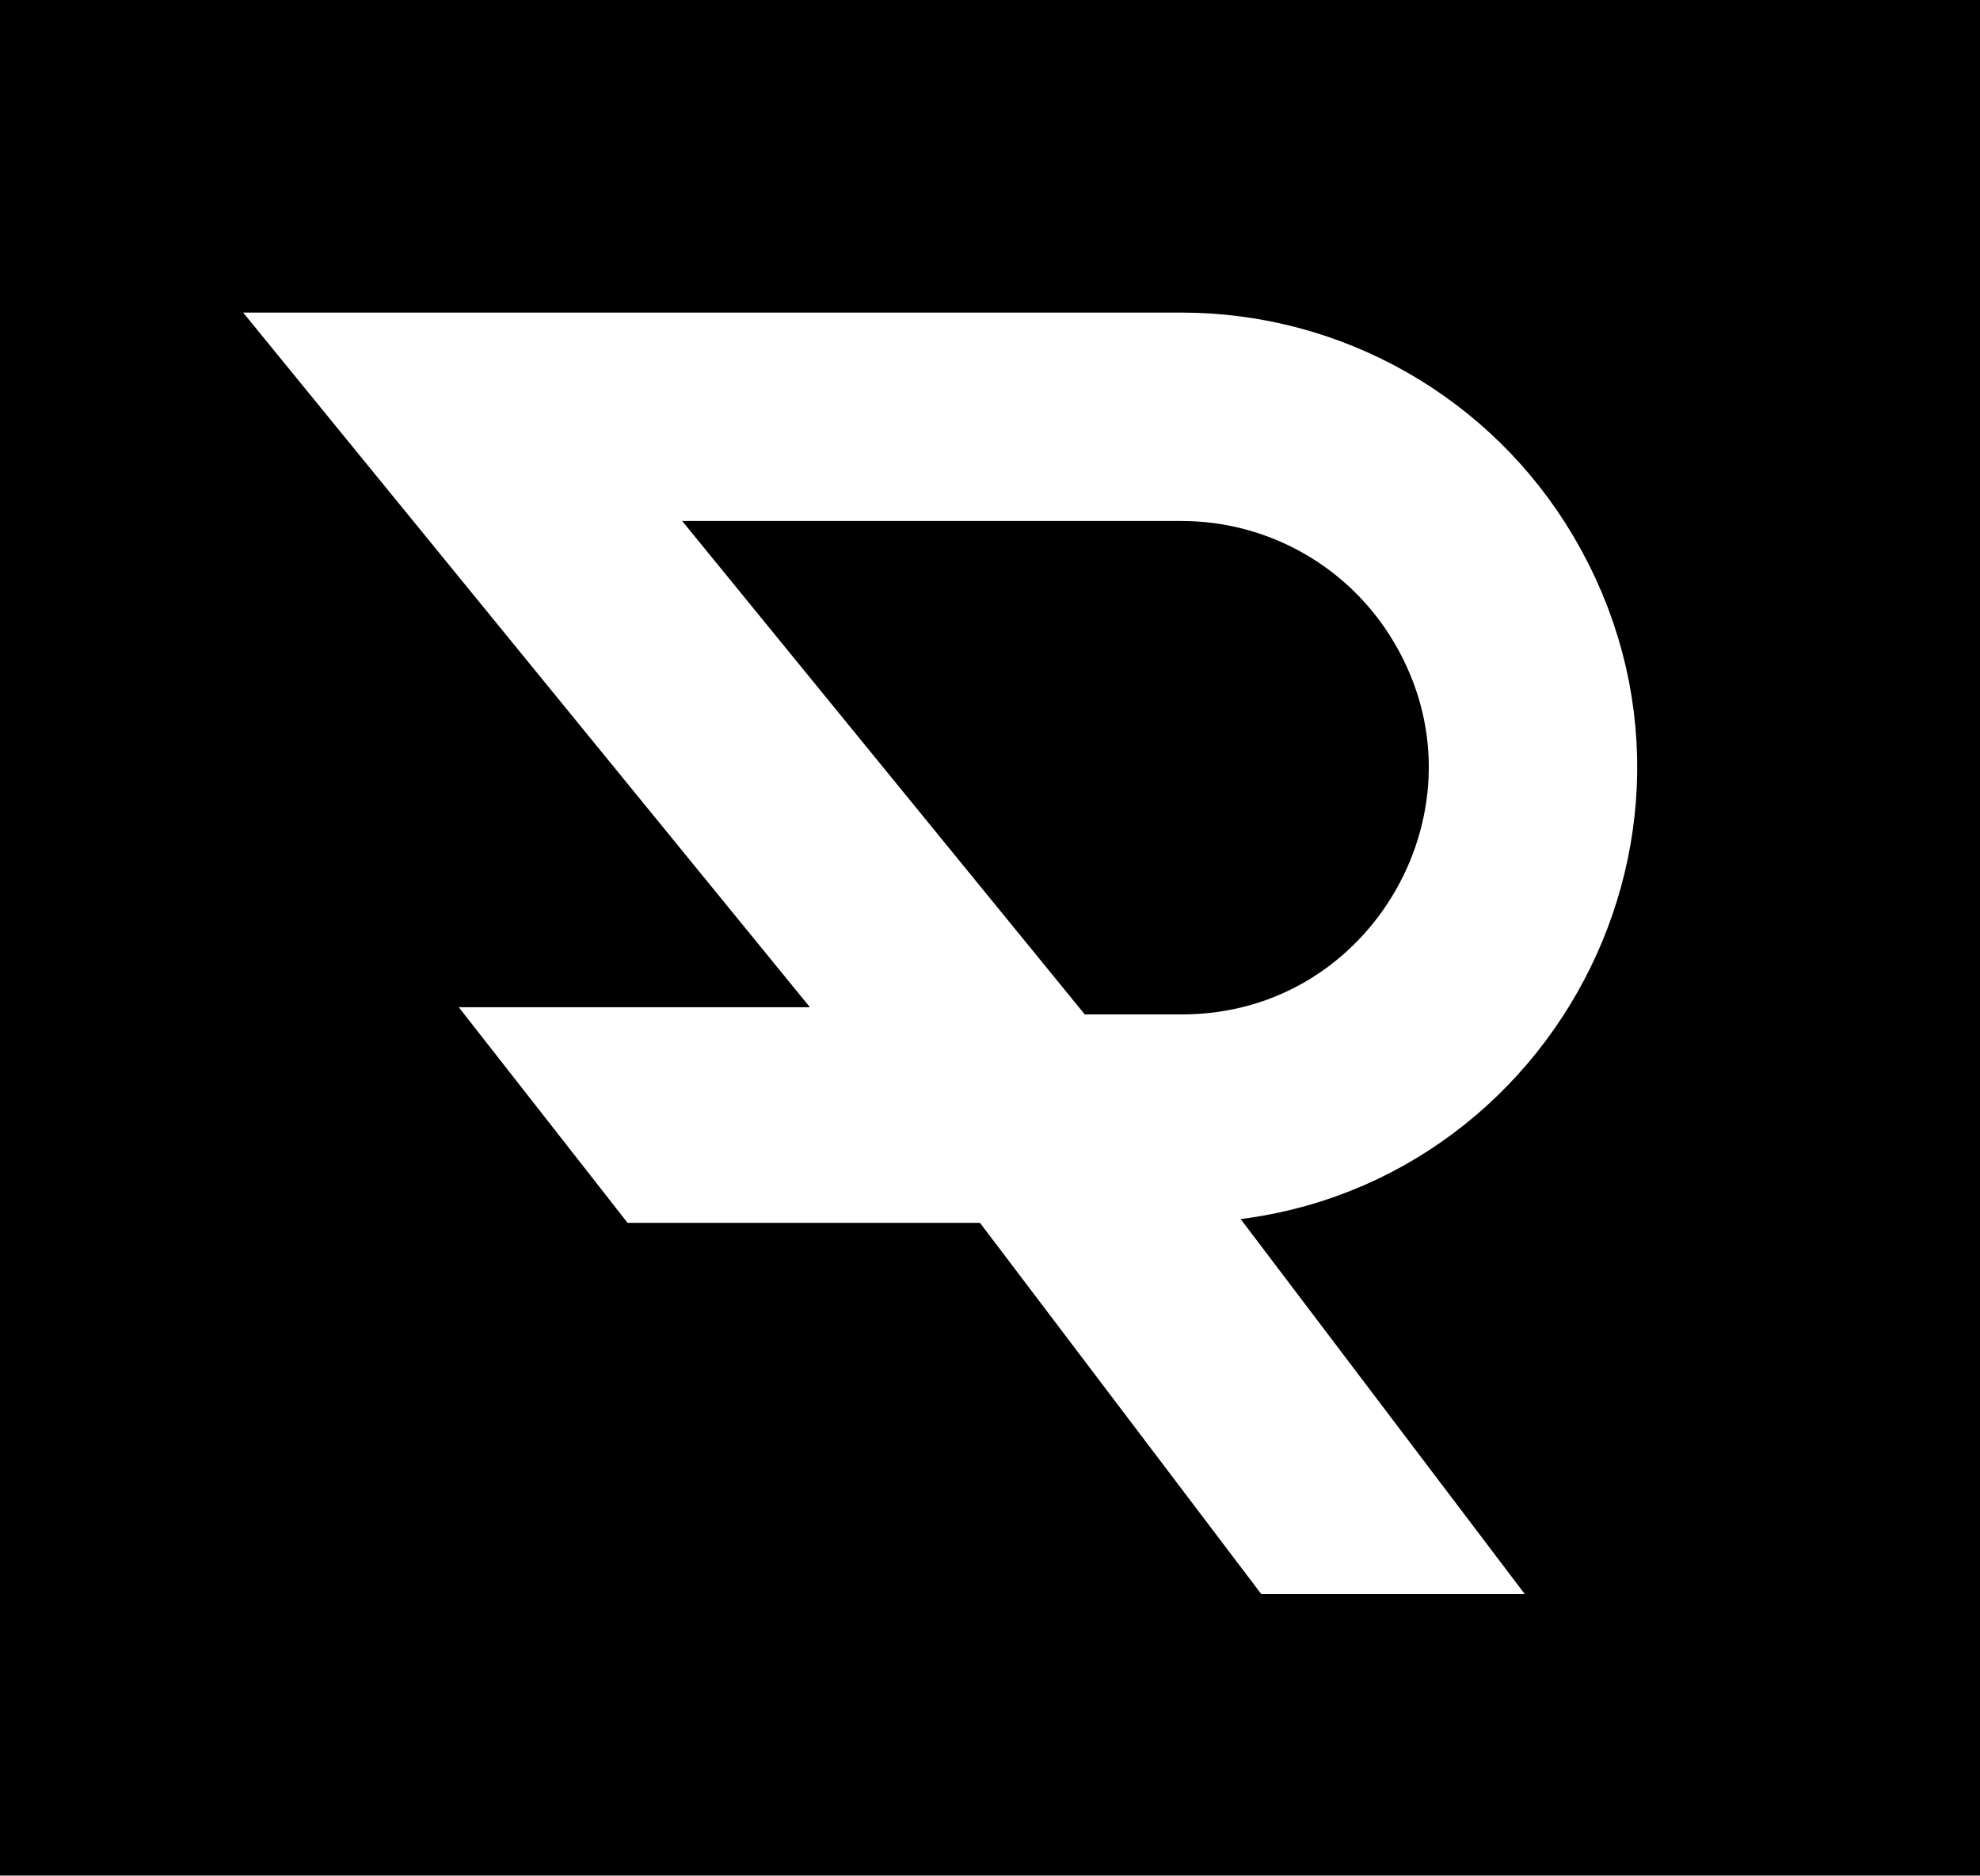
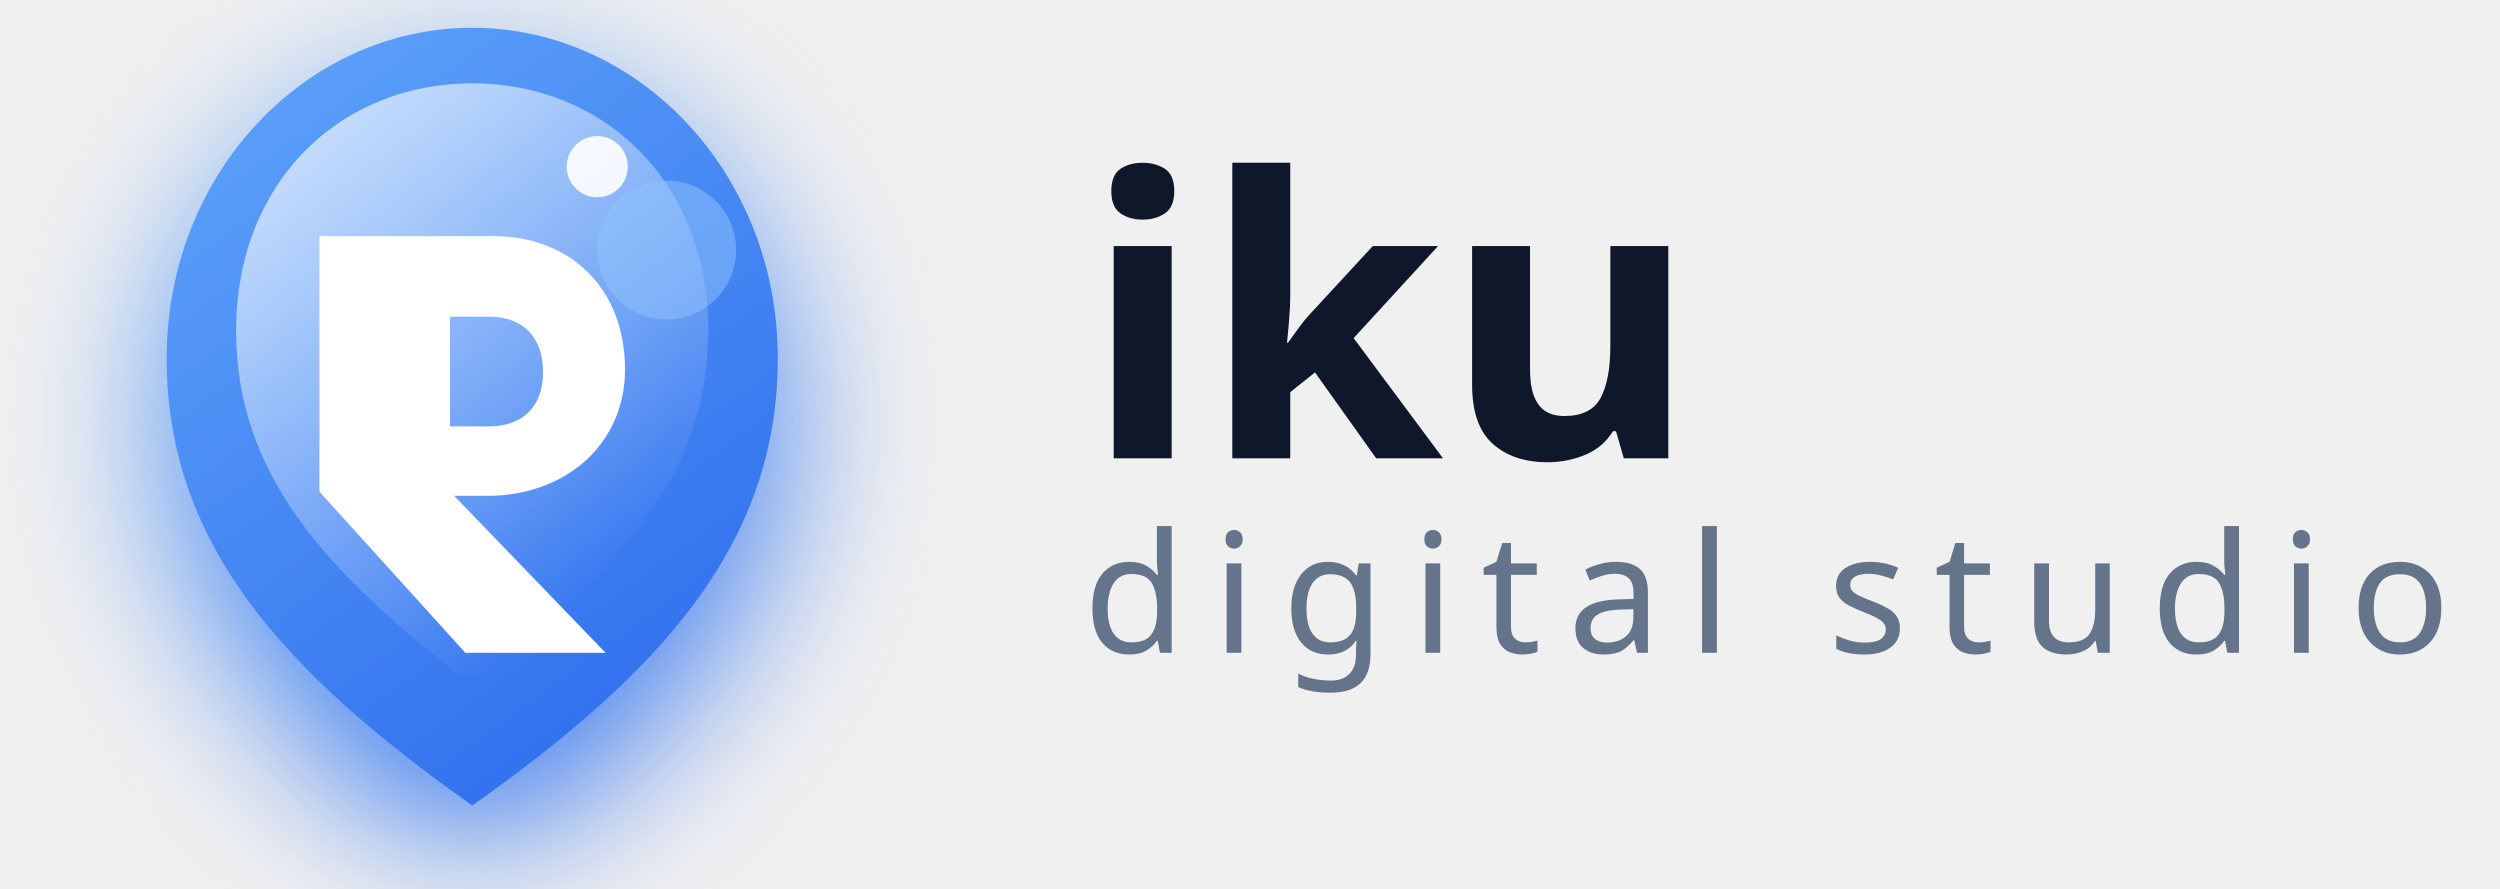
- <svg xmlns="http://www.w3.org/2000/svg" width="57" height="54" viewBox="0 0 57 54" fill="none">
-   <rect width="57" height="54" fill="black" />
-   <path d="M18.066 35.207H34.242L28.756 29H13.207L18.066 35.207Z" fill="white" />
-   <path d="M29.804 32.207L13.319 12H34.013C37.583 12 40.888 13.884 42.707 16.956C46.695 23.691 41.84 32.207 34.013 32.207H29.804Z" stroke="white" stroke-width="6" />
-   <path d="M36.31 45.897L27.689 34.518H35.276L43.896 45.897H36.31Z" fill="white" />
+ <svg xmlns="http://www.w3.org/2000/svg" width="180" height="64" viewBox="0 0 180 64" fill="none">
+   <defs>
+     <linearGradient id="dropGradient" x1="14" y1="2" x2="58" y2="62" gradientUnits="userSpaceOnUse">
+       <stop offset="0" stop-color="#60A5FA" />
+       <stop offset="1" stop-color="#2563EB" />
+     </linearGradient>
+     <linearGradient id="glossGradient" x1="20" y1="8" x2="46" y2="40" gradientUnits="userSpaceOnUse">
+       <stop offset="0" stop-color="#ffffff" stop-opacity="0.7" />
+       <stop offset="1" stop-color="#ffffff" stop-opacity="0" />
+     </linearGradient>
+     <filter id="dropShadow" x="0" y="0" width="80" height="80" filterUnits="userSpaceOnUse" color-interpolation-filters="sRGB">
+       <feOffset dy="4" />
+       <feGaussianBlur stdDeviation="6" result="blur" />
+       <feColorMatrix type="matrix" values="0 0 0 0 0 0 0 0 0 0 0 0 0 0 0 0 0 0 0.25 0" />
+       <feBlend in="SourceGraphic" in2="blur" mode="normal" />
+     </filter>
+   </defs>
+   <g filter="url(#dropShadow)">
+     <path d="M34 2C22 2 12 12.5 12 25.8C12 39.3 20.6 48.5 34 58C47.4 48.5 56 39.3 56 25.8C56 12.5 46 2 34 2Z" fill="url(#dropGradient)" />
+   </g>
+   <path d="M34 6C24.5 6 17 13.1 17 23.8C17 34.1 23.4 41 32.8 48.4C33.5 48.9 34.5 48.9 35.2 48.4C44.6 41 51 34.1 51 23.8C51 13.1 43.5 6 34 6Z" fill="url(#glossGradient)" />
+   <path d="M26 17H35.5C41.1 17 45 20.8 45 26.6C45 32 40.7 35.7 35.1 35.7H32.7L43.6 47H33.5L23 35.4V17H26ZM32.4 30.7H35.2C37.6 30.7 39.1 29.3 39.1 26.8C39.1 24.2 37.6 22.8 35.2 22.8H32.4V30.7Z" fill="white" />
+   <circle cx="48" cy="18" r="5" fill="#93C5FD" fill-opacity="0.5" />
+   <circle cx="43" cy="12" r="2.2" fill="white" fill-opacity="0.9" />
+   <text x="78" y="33" font-family="'Poppins','Segoe UI',sans-serif" font-size="28" font-weight="600" fill="#0F172A">iku</text>
+   <text x="78" y="47" font-family="'Poppins','Segoe UI',sans-serif" font-size="12" font-weight="500" letter-spacing="0.16em" fill="#64748B">digital studio</text>
</svg>
